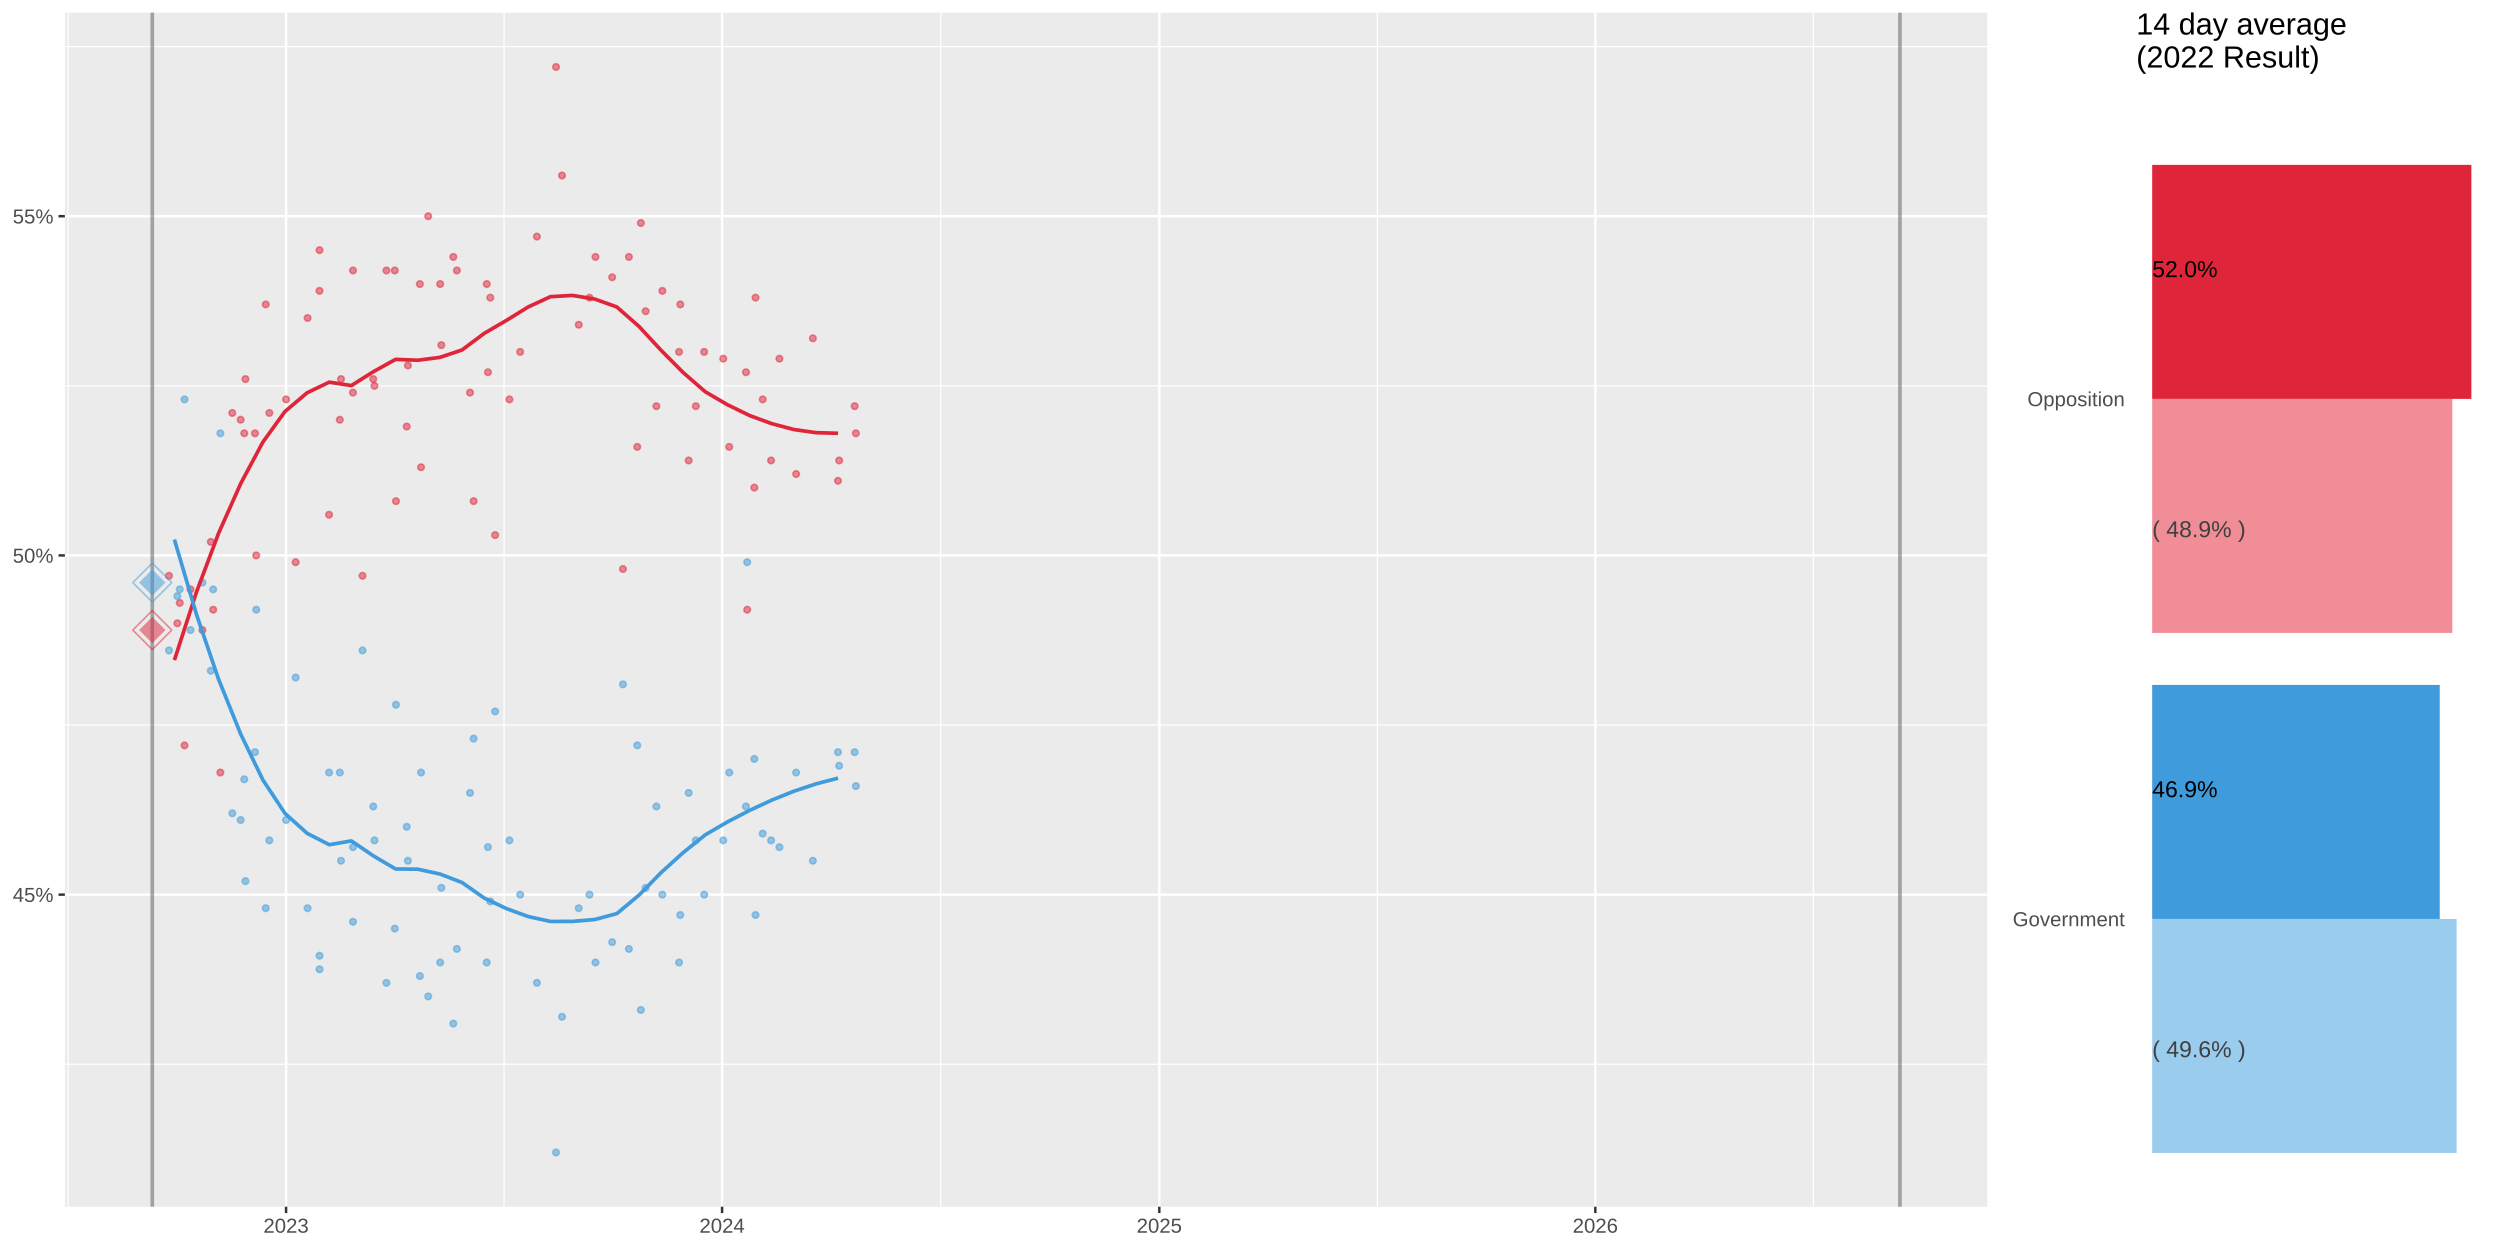
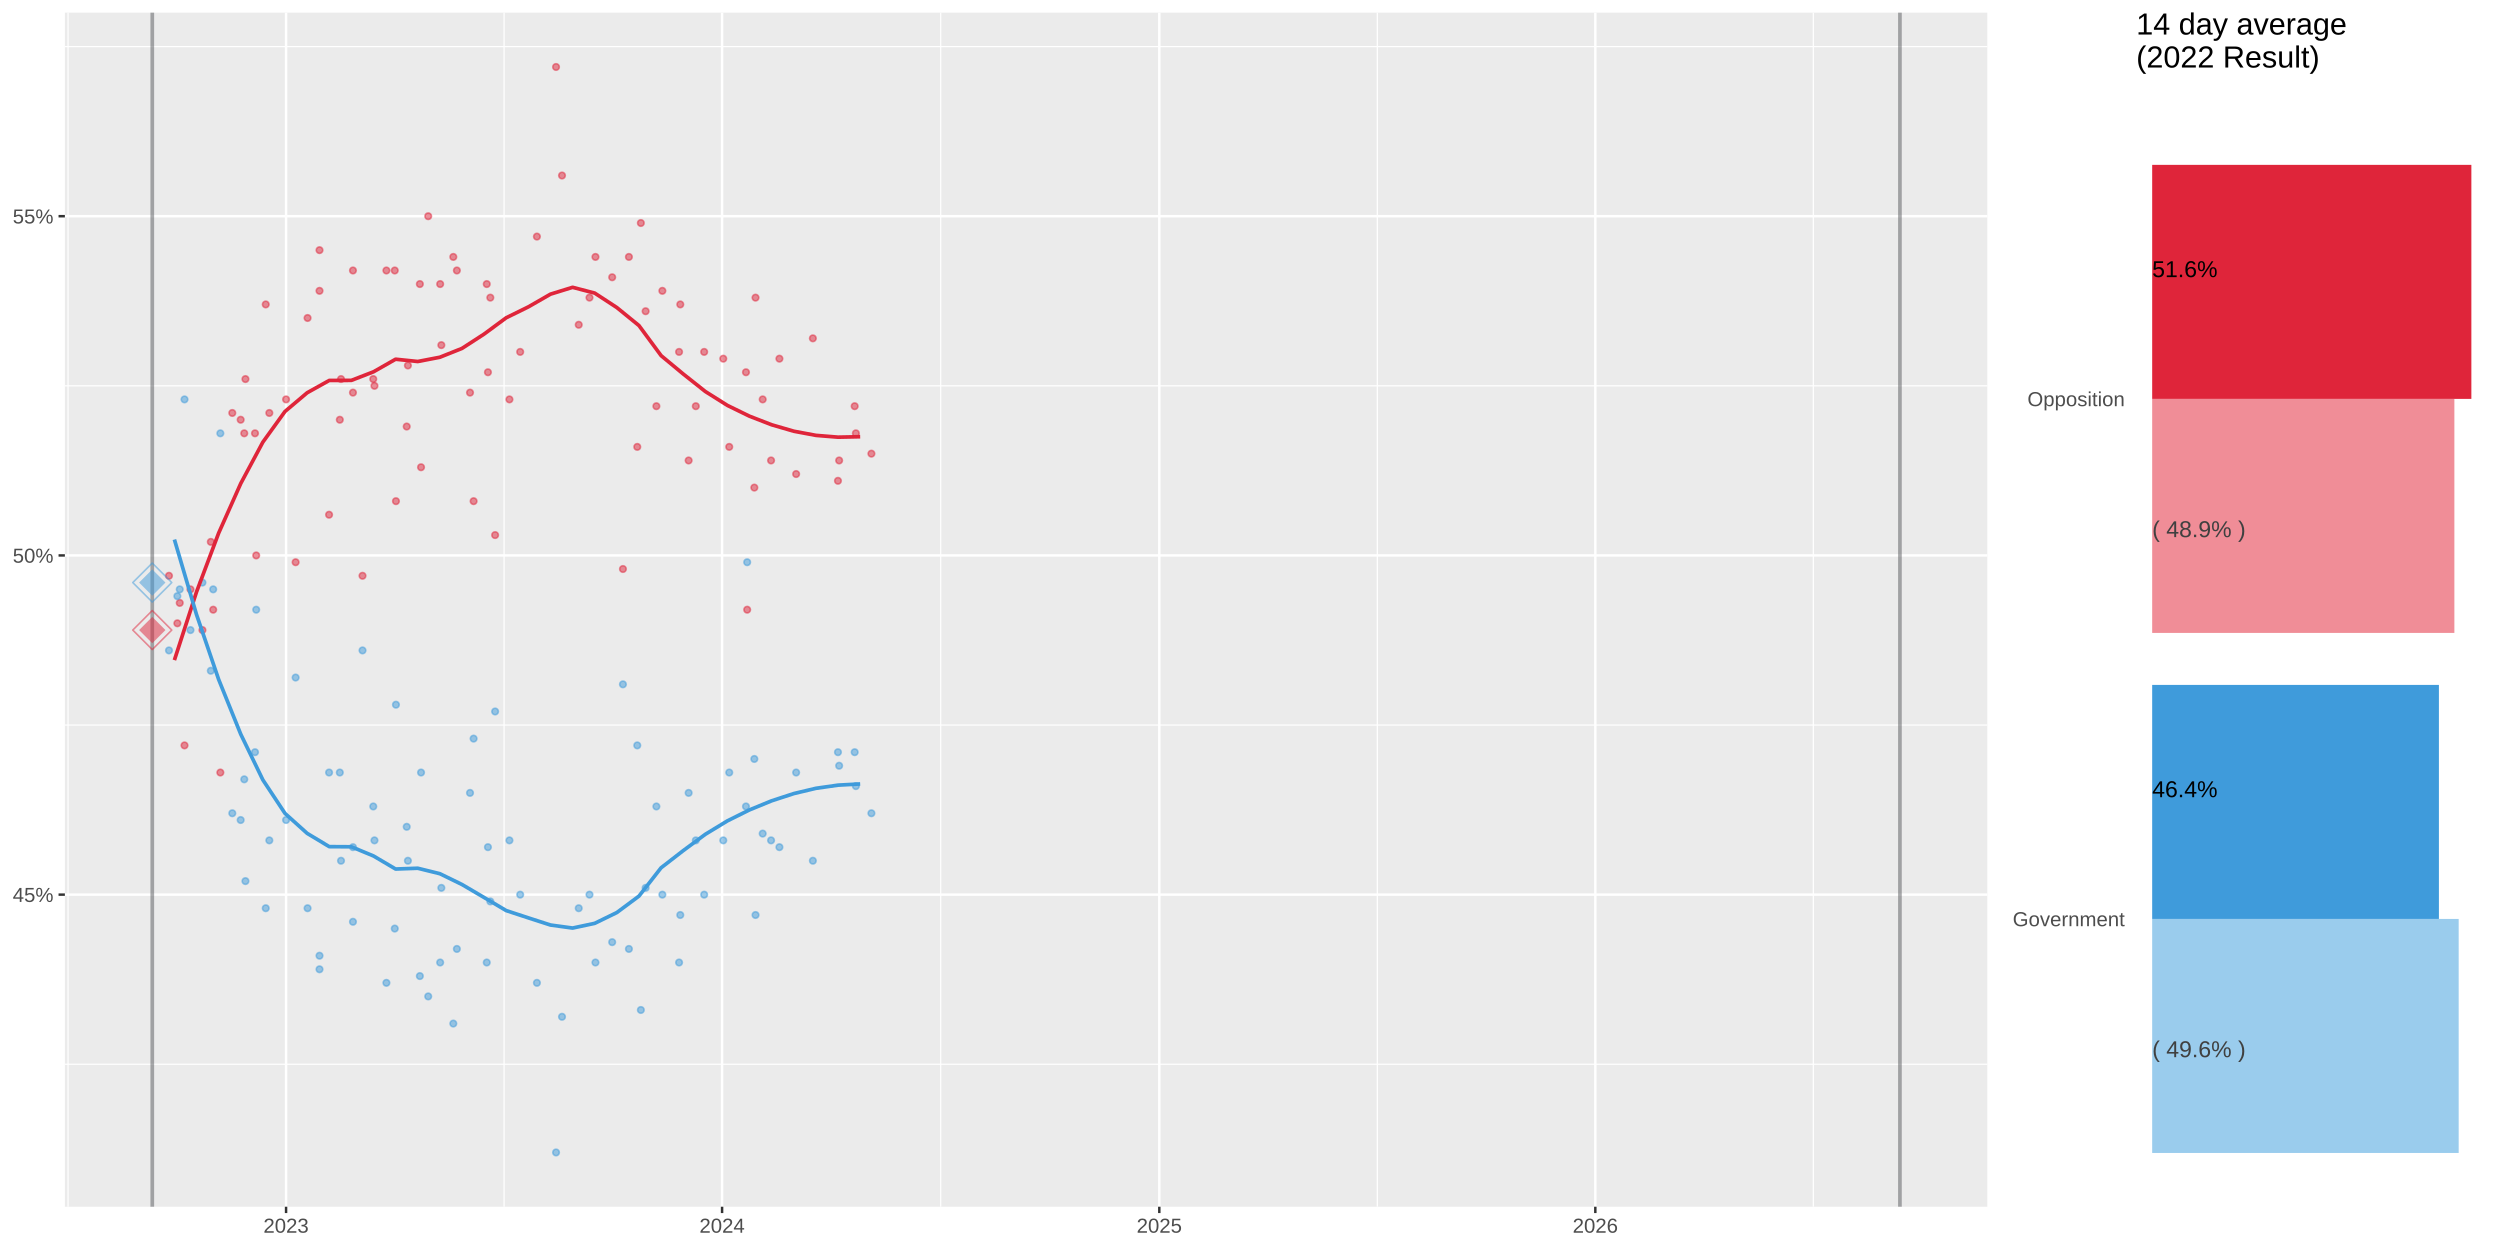
<svg xmlns="http://www.w3.org/2000/svg" class="svglite" width="1080.00pt" height="540.00pt" viewBox="0 0 1080.00 540.00">
  <defs>
    <style type="text/css">
    line, polyline, polygon, path, rect, circle {
      fill: none;
      stroke: #000000;
      stroke-linecap: round;
      stroke-linejoin: round;
      stroke-miterlimit: 10.00;
    }
    text {
      white-space: pre;
    }
  </style>
  </defs>
  <rect width="100%" height="100%" style="stroke: none; fill: none;" />
  <defs>
    <clipPath id="cpMC4wMHwxMDgwLjAwfDAuMDB8NTQwLjAw">
      <rect x="0.00" y="0.00" width="1080.00" height="540.00" />
    </clipPath>
  </defs>
  <g clip-path="url(#cpMC4wMHwxMDgwLjAwfDAuMDB8NTQwLjAw)">
</g>
  <defs>
    <clipPath id="cpMC4wMHw4NjQuMDB8MC4wMHw1NDAuMDA=">
      <rect x="0.00" y="0.00" width="864.00" height="540.00" />
    </clipPath>
  </defs>
  <g clip-path="url(#cpMC4wMHw4NjQuMDB8MC4wMHw1NDAuMDA=)">
    <rect x="0.00" y="0.00" width="864.00" height="540.00" style="stroke-width: 1.07; stroke: #FFFFFF; fill: #FFFFFF;" />
  </g>
  <g clip-path="url(#cpMC4wMHwxMDgwLjAwfDAuMDB8NTQwLjAw)">
</g>
  <defs>
    <clipPath id="cpMjguMDN8ODU4LjUyfDUuNDh8NTIxLjMx">
      <rect x="28.03" y="5.48" width="830.49" height="515.83" />
    </clipPath>
  </defs>
  <g clip-path="url(#cpMjguMDN8ODU4LjUyfDUuNDh8NTIxLjMx)">
    <rect x="28.03" y="5.48" width="830.49" height="515.83" style="stroke-width: 1.07; stroke: none; fill: #EBEBEB;" />
    <polyline points="28.03,459.76 858.52,459.76 " style="stroke-width: 0.53; stroke: #FFFFFF; stroke-linecap: butt;" />
    <polyline points="28.03,313.22 858.52,313.22 " style="stroke-width: 0.53; stroke: #FFFFFF; stroke-linecap: butt;" />
    <polyline points="28.03,166.68 858.52,166.68 " style="stroke-width: 0.53; stroke: #FFFFFF; stroke-linecap: butt;" />
    <polyline points="28.03,20.13 858.52,20.13 " style="stroke-width: 0.53; stroke: #FFFFFF; stroke-linecap: butt;" />
    <polyline points="29.40,521.31 29.40,5.48 " style="stroke-width: 0.53; stroke: #FFFFFF; stroke-linecap: butt;" />
    <polyline points="217.76,521.31 217.76,5.48 " style="stroke-width: 0.53; stroke: #FFFFFF; stroke-linecap: butt;" />
    <polyline points="406.38,521.31 406.38,5.48 " style="stroke-width: 0.53; stroke: #FFFFFF; stroke-linecap: butt;" />
    <polyline points="595.00,521.31 595.00,5.48 " style="stroke-width: 0.53; stroke: #FFFFFF; stroke-linecap: butt;" />
    <polyline points="783.36,521.31 783.36,5.48 " style="stroke-width: 0.53; stroke: #FFFFFF; stroke-linecap: butt;" />
    <polyline points="28.03,386.49 858.52,386.49 " style="stroke-width: 1.07; stroke: #FFFFFF; stroke-linecap: butt;" />
    <polyline points="28.03,239.95 858.52,239.95 " style="stroke-width: 1.07; stroke: #FFFFFF; stroke-linecap: butt;" />
    <polyline points="28.03,93.40 858.52,93.40 " style="stroke-width: 1.07; stroke: #FFFFFF; stroke-linecap: butt;" />
    <polyline points="123.58,521.31 123.58,5.48 " style="stroke-width: 1.07; stroke: #FFFFFF; stroke-linecap: butt;" />
    <polyline points="311.94,521.31 311.94,5.48 " style="stroke-width: 1.07; stroke: #FFFFFF; stroke-linecap: butt;" />
    <polyline points="500.82,521.31 500.82,5.48 " style="stroke-width: 1.07; stroke: #FFFFFF; stroke-linecap: butt;" />
    <polyline points="689.18,521.31 689.18,5.48 " style="stroke-width: 1.07; stroke: #FFFFFF; stroke-linecap: butt;" />
+     <circle cx="376.45" cy="195.98" r="1.42" style="stroke-width: 0.71; stroke: #DF253A; stroke-opacity: 0.50; fill: #DF253A; fill-opacity: 0.50;" />
    <circle cx="369.74" cy="187.19" r="1.42" style="stroke-width: 0.71; stroke: #DF253A; stroke-opacity: 0.50; fill: #DF253A; fill-opacity: 0.50;" />
    <circle cx="369.22" cy="175.47" r="1.42" style="stroke-width: 0.71; stroke: #DF253A; stroke-opacity: 0.50; fill: #DF253A; fill-opacity: 0.50;" />
    <circle cx="362.51" cy="198.92" r="1.42" style="stroke-width: 0.71; stroke: #DF253A; stroke-opacity: 0.50; fill: #DF253A; fill-opacity: 0.50;" />
    <circle cx="362.00" cy="207.71" r="1.42" style="stroke-width: 0.71; stroke: #DF253A; stroke-opacity: 0.50; fill: #DF253A; fill-opacity: 0.50;" />
    <circle cx="351.16" cy="146.16" r="1.42" style="stroke-width: 0.71; stroke: #DF253A; stroke-opacity: 0.50; fill: #DF253A; fill-opacity: 0.50;" />
    <circle cx="343.93" cy="204.78" r="1.42" style="stroke-width: 0.71; stroke: #DF253A; stroke-opacity: 0.50; fill: #DF253A; fill-opacity: 0.50;" />
    <circle cx="336.71" cy="154.95" r="1.42" style="stroke-width: 0.71; stroke: #DF253A; stroke-opacity: 0.50; fill: #DF253A; fill-opacity: 0.50;" />
    <circle cx="333.10" cy="198.92" r="1.42" style="stroke-width: 0.71; stroke: #DF253A; stroke-opacity: 0.50; fill: #DF253A; fill-opacity: 0.50;" />
    <circle cx="329.48" cy="172.54" r="1.42" style="stroke-width: 0.71; stroke: #DF253A; stroke-opacity: 0.50; fill: #DF253A; fill-opacity: 0.50;" />
    <circle cx="326.39" cy="128.58" r="1.42" style="stroke-width: 0.71; stroke: #DF253A; stroke-opacity: 0.50; fill: #DF253A; fill-opacity: 0.50;" />
    <circle cx="325.87" cy="210.64" r="1.42" style="stroke-width: 0.71; stroke: #DF253A; stroke-opacity: 0.50; fill: #DF253A; fill-opacity: 0.50;" />
    <circle cx="322.78" cy="263.39" r="1.42" style="stroke-width: 0.71; stroke: #DF253A; stroke-opacity: 0.50; fill: #DF253A; fill-opacity: 0.50;" />
    <circle cx="322.26" cy="160.81" r="1.42" style="stroke-width: 0.71; stroke: #DF253A; stroke-opacity: 0.50; fill: #DF253A; fill-opacity: 0.50;" />
    <circle cx="315.03" cy="193.05" r="1.42" style="stroke-width: 0.71; stroke: #DF253A; stroke-opacity: 0.50; fill: #DF253A; fill-opacity: 0.50;" />
    <circle cx="312.45" cy="154.95" r="1.42" style="stroke-width: 0.71; stroke: #DF253A; stroke-opacity: 0.50; fill: #DF253A; fill-opacity: 0.50;" />
    <circle cx="304.20" cy="152.02" r="1.42" style="stroke-width: 0.71; stroke: #DF253A; stroke-opacity: 0.50; fill: #DF253A; fill-opacity: 0.50;" />
    <circle cx="300.59" cy="175.47" r="1.42" style="stroke-width: 0.71; stroke: #DF253A; stroke-opacity: 0.50; fill: #DF253A; fill-opacity: 0.50;" />
    <circle cx="297.49" cy="198.92" r="1.42" style="stroke-width: 0.71; stroke: #DF253A; stroke-opacity: 0.50; fill: #DF253A; fill-opacity: 0.50;" />
    <circle cx="293.88" cy="131.51" r="1.42" style="stroke-width: 0.71; stroke: #DF253A; stroke-opacity: 0.50; fill: #DF253A; fill-opacity: 0.50;" />
    <circle cx="293.36" cy="152.02" r="1.42" style="stroke-width: 0.71; stroke: #DF253A; stroke-opacity: 0.50; fill: #DF253A; fill-opacity: 0.50;" />
    <circle cx="286.14" cy="125.64" r="1.42" style="stroke-width: 0.71; stroke: #DF253A; stroke-opacity: 0.50; fill: #DF253A; fill-opacity: 0.50;" />
    <circle cx="283.56" cy="175.47" r="1.42" style="stroke-width: 0.71; stroke: #DF253A; stroke-opacity: 0.50; fill: #DF253A; fill-opacity: 0.50;" />
    <circle cx="278.91" cy="134.44" r="1.42" style="stroke-width: 0.71; stroke: #DF253A; stroke-opacity: 0.50; fill: #DF253A; fill-opacity: 0.50;" />
    <circle cx="276.85" cy="96.34" r="1.42" style="stroke-width: 0.71; stroke: #DF253A; stroke-opacity: 0.50; fill: #DF253A; fill-opacity: 0.50;" />
    <circle cx="275.30" cy="193.05" r="1.42" style="stroke-width: 0.71; stroke: #DF253A; stroke-opacity: 0.50; fill: #DF253A; fill-opacity: 0.50;" />
    <circle cx="271.69" cy="110.99" r="1.42" style="stroke-width: 0.71; stroke: #DF253A; stroke-opacity: 0.50; fill: #DF253A; fill-opacity: 0.50;" />
    <circle cx="269.11" cy="245.81" r="1.42" style="stroke-width: 0.71; stroke: #DF253A; stroke-opacity: 0.50; fill: #DF253A; fill-opacity: 0.50;" />
    <circle cx="264.46" cy="119.78" r="1.42" style="stroke-width: 0.71; stroke: #DF253A; stroke-opacity: 0.50; fill: #DF253A; fill-opacity: 0.50;" />
    <circle cx="257.24" cy="110.99" r="1.42" style="stroke-width: 0.71; stroke: #DF253A; stroke-opacity: 0.50; fill: #DF253A; fill-opacity: 0.50;" />
    <circle cx="254.66" cy="128.58" r="1.42" style="stroke-width: 0.71; stroke: #DF253A; stroke-opacity: 0.50; fill: #DF253A; fill-opacity: 0.50;" />
    <circle cx="250.01" cy="140.30" r="1.42" style="stroke-width: 0.71; stroke: #DF253A; stroke-opacity: 0.50; fill: #DF253A; fill-opacity: 0.50;" />
    <circle cx="242.79" cy="75.82" r="1.42" style="stroke-width: 0.71; stroke: #DF253A; stroke-opacity: 0.50; fill: #DF253A; fill-opacity: 0.50;" />
    <circle cx="240.21" cy="28.93" r="1.42" style="stroke-width: 0.71; stroke: #DF253A; stroke-opacity: 0.50; fill: #DF253A; fill-opacity: 0.50;" />
    <circle cx="231.95" cy="102.20" r="1.42" style="stroke-width: 0.71; stroke: #DF253A; stroke-opacity: 0.50; fill: #DF253A; fill-opacity: 0.50;" />
    <circle cx="224.72" cy="152.02" r="1.42" style="stroke-width: 0.71; stroke: #DF253A; stroke-opacity: 0.50; fill: #DF253A; fill-opacity: 0.50;" />
    <circle cx="220.08" cy="172.54" r="1.42" style="stroke-width: 0.71; stroke: #DF253A; stroke-opacity: 0.50; fill: #DF253A; fill-opacity: 0.50;" />
    <circle cx="213.89" cy="231.15" r="1.42" style="stroke-width: 0.71; stroke: #DF253A; stroke-opacity: 0.50; fill: #DF253A; fill-opacity: 0.50;" />
    <circle cx="211.82" cy="128.58" r="1.42" style="stroke-width: 0.71; stroke: #DF253A; stroke-opacity: 0.50; fill: #DF253A; fill-opacity: 0.50;" />
    <circle cx="210.79" cy="160.81" r="1.42" style="stroke-width: 0.71; stroke: #DF253A; stroke-opacity: 0.50; fill: #DF253A; fill-opacity: 0.50;" />
    <circle cx="210.28" cy="122.71" r="1.42" style="stroke-width: 0.71; stroke: #DF253A; stroke-opacity: 0.50; fill: #DF253A; fill-opacity: 0.50;" />
    <circle cx="204.60" cy="216.50" r="1.42" style="stroke-width: 0.71; stroke: #DF253A; stroke-opacity: 0.50; fill: #DF253A; fill-opacity: 0.50;" />
    <circle cx="203.05" cy="169.61" r="1.42" style="stroke-width: 0.71; stroke: #DF253A; stroke-opacity: 0.50; fill: #DF253A; fill-opacity: 0.50;" />
    <circle cx="197.37" cy="116.85" r="1.42" style="stroke-width: 0.71; stroke: #DF253A; stroke-opacity: 0.50; fill: #DF253A; fill-opacity: 0.50;" />
    <circle cx="195.83" cy="110.99" r="1.42" style="stroke-width: 0.71; stroke: #DF253A; stroke-opacity: 0.50; fill: #DF253A; fill-opacity: 0.50;" />
    <circle cx="190.66" cy="149.09" r="1.42" style="stroke-width: 0.71; stroke: #DF253A; stroke-opacity: 0.50; fill: #DF253A; fill-opacity: 0.50;" />
    <circle cx="190.15" cy="122.71" r="1.42" style="stroke-width: 0.71; stroke: #DF253A; stroke-opacity: 0.50; fill: #DF253A; fill-opacity: 0.50;" />
    <circle cx="184.99" cy="93.40" r="1.42" style="stroke-width: 0.71; stroke: #DF253A; stroke-opacity: 0.50; fill: #DF253A; fill-opacity: 0.50;" />
    <circle cx="181.89" cy="201.85" r="1.42" style="stroke-width: 0.71; stroke: #DF253A; stroke-opacity: 0.50; fill: #DF253A; fill-opacity: 0.50;" />
    <circle cx="181.38" cy="122.71" r="1.42" style="stroke-width: 0.71; stroke: #DF253A; stroke-opacity: 0.50; fill: #DF253A; fill-opacity: 0.50;" />
    <circle cx="176.22" cy="157.88" r="1.42" style="stroke-width: 0.71; stroke: #DF253A; stroke-opacity: 0.50; fill: #DF253A; fill-opacity: 0.50;" />
    <circle cx="175.70" cy="184.26" r="1.42" style="stroke-width: 0.71; stroke: #DF253A; stroke-opacity: 0.50; fill: #DF253A; fill-opacity: 0.50;" />
    <circle cx="171.05" cy="216.50" r="1.42" style="stroke-width: 0.71; stroke: #DF253A; stroke-opacity: 0.50; fill: #DF253A; fill-opacity: 0.50;" />
    <circle cx="170.54" cy="116.85" r="1.42" style="stroke-width: 0.71; stroke: #DF253A; stroke-opacity: 0.50; fill: #DF253A; fill-opacity: 0.50;" />
    <circle cx="166.93" cy="116.85" r="1.42" style="stroke-width: 0.71; stroke: #DF253A; stroke-opacity: 0.50; fill: #DF253A; fill-opacity: 0.50;" />
    <circle cx="161.77" cy="166.68" r="1.42" style="stroke-width: 0.71; stroke: #DF253A; stroke-opacity: 0.50; fill: #DF253A; fill-opacity: 0.50;" />
    <circle cx="161.25" cy="163.75" r="1.42" style="stroke-width: 0.71; stroke: #DF253A; stroke-opacity: 0.50; fill: #DF253A; fill-opacity: 0.50;" />
    <circle cx="156.61" cy="248.74" r="1.42" style="stroke-width: 0.71; stroke: #DF253A; stroke-opacity: 0.50; fill: #DF253A; fill-opacity: 0.50;" />
    <circle cx="152.48" cy="169.61" r="1.42" style="stroke-width: 0.71; stroke: #DF253A; stroke-opacity: 0.50; fill: #DF253A; fill-opacity: 0.50;" />
    <circle cx="152.48" cy="116.85" r="1.42" style="stroke-width: 0.71; stroke: #DF253A; stroke-opacity: 0.50; fill: #DF253A; fill-opacity: 0.50;" />
    <circle cx="147.32" cy="163.75" r="1.42" style="stroke-width: 0.71; stroke: #DF253A; stroke-opacity: 0.50; fill: #DF253A; fill-opacity: 0.50;" />
    <circle cx="146.80" cy="181.33" r="1.42" style="stroke-width: 0.71; stroke: #DF253A; stroke-opacity: 0.50; fill: #DF253A; fill-opacity: 0.50;" />
    <circle cx="142.16" cy="222.36" r="1.42" style="stroke-width: 0.71; stroke: #DF253A; stroke-opacity: 0.50; fill: #DF253A; fill-opacity: 0.50;" />
    <circle cx="138.03" cy="108.06" r="1.42" style="stroke-width: 0.71; stroke: #DF253A; stroke-opacity: 0.50; fill: #DF253A; fill-opacity: 0.50;" />
    <circle cx="138.03" cy="125.64" r="1.42" style="stroke-width: 0.71; stroke: #DF253A; stroke-opacity: 0.50; fill: #DF253A; fill-opacity: 0.50;" />
    <circle cx="132.87" cy="137.37" r="1.42" style="stroke-width: 0.71; stroke: #DF253A; stroke-opacity: 0.50; fill: #DF253A; fill-opacity: 0.50;" />
    <circle cx="127.71" cy="242.88" r="1.42" style="stroke-width: 0.71; stroke: #DF253A; stroke-opacity: 0.50; fill: #DF253A; fill-opacity: 0.50;" />
    <circle cx="123.58" cy="172.54" r="1.42" style="stroke-width: 0.71; stroke: #DF253A; stroke-opacity: 0.50; fill: #DF253A; fill-opacity: 0.50;" />
    <circle cx="116.35" cy="178.40" r="1.42" style="stroke-width: 0.71; stroke: #DF253A; stroke-opacity: 0.50; fill: #DF253A; fill-opacity: 0.50;" />
    <circle cx="114.80" cy="131.51" r="1.42" style="stroke-width: 0.71; stroke: #DF253A; stroke-opacity: 0.50; fill: #DF253A; fill-opacity: 0.50;" />
    <circle cx="110.68" cy="239.95" r="1.42" style="stroke-width: 0.71; stroke: #DF253A; stroke-opacity: 0.50; fill: #DF253A; fill-opacity: 0.50;" />
    <circle cx="110.16" cy="187.19" r="1.42" style="stroke-width: 0.71; stroke: #DF253A; stroke-opacity: 0.50; fill: #DF253A; fill-opacity: 0.50;" />
    <circle cx="106.03" cy="163.75" r="1.42" style="stroke-width: 0.71; stroke: #DF253A; stroke-opacity: 0.50; fill: #DF253A; fill-opacity: 0.50;" />
    <circle cx="105.52" cy="187.19" r="1.42" style="stroke-width: 0.71; stroke: #DF253A; stroke-opacity: 0.50; fill: #DF253A; fill-opacity: 0.50;" />
    <circle cx="103.97" cy="181.33" r="1.42" style="stroke-width: 0.71; stroke: #DF253A; stroke-opacity: 0.50; fill: #DF253A; fill-opacity: 0.50;" />
    <circle cx="100.35" cy="178.40" r="1.42" style="stroke-width: 0.71; stroke: #DF253A; stroke-opacity: 0.50; fill: #DF253A; fill-opacity: 0.50;" />
    <circle cx="95.19" cy="333.73" r="1.42" style="stroke-width: 0.71; stroke: #DF253A; stroke-opacity: 0.50; fill: #DF253A; fill-opacity: 0.50;" />
    <circle cx="92.10" cy="263.39" r="1.42" style="stroke-width: 0.71; stroke: #DF253A; stroke-opacity: 0.50; fill: #DF253A; fill-opacity: 0.50;" />
    <circle cx="91.07" cy="234.09" r="1.42" style="stroke-width: 0.71; stroke: #DF253A; stroke-opacity: 0.50; fill: #DF253A; fill-opacity: 0.50;" />
    <circle cx="87.45" cy="272.19" r="1.42" style="stroke-width: 0.71; stroke: #DF253A; stroke-opacity: 0.50; fill: #DF253A; fill-opacity: 0.50;" />
    <circle cx="82.29" cy="254.60" r="1.42" style="stroke-width: 0.71; stroke: #DF253A; stroke-opacity: 0.50; fill: #DF253A; fill-opacity: 0.50;" />
    <circle cx="79.71" cy="322.01" r="1.42" style="stroke-width: 0.71; stroke: #DF253A; stroke-opacity: 0.50; fill: #DF253A; fill-opacity: 0.50;" />
    <circle cx="77.65" cy="260.46" r="1.42" style="stroke-width: 0.71; stroke: #DF253A; stroke-opacity: 0.50; fill: #DF253A; fill-opacity: 0.50;" />
    <circle cx="76.62" cy="269.26" r="1.42" style="stroke-width: 0.71; stroke: #DF253A; stroke-opacity: 0.50; fill: #DF253A; fill-opacity: 0.50;" />
    <circle cx="73.00" cy="248.74" r="1.42" style="stroke-width: 0.71; stroke: #DF253A; stroke-opacity: 0.50; fill: #DF253A; fill-opacity: 0.50;" />
+     <circle cx="376.45" cy="351.32" r="1.42" style="stroke-width: 0.71; stroke: #3F9BDB; stroke-opacity: 0.50; fill: #3F9BDB; fill-opacity: 0.50;" />
    <circle cx="369.74" cy="339.60" r="1.42" style="stroke-width: 0.71; stroke: #3F9BDB; stroke-opacity: 0.50; fill: #3F9BDB; fill-opacity: 0.50;" />
    <circle cx="369.22" cy="324.94" r="1.42" style="stroke-width: 0.71; stroke: #3F9BDB; stroke-opacity: 0.50; fill: #3F9BDB; fill-opacity: 0.50;" />
    <circle cx="362.51" cy="330.80" r="1.42" style="stroke-width: 0.71; stroke: #3F9BDB; stroke-opacity: 0.50; fill: #3F9BDB; fill-opacity: 0.50;" />
    <circle cx="362.00" cy="324.94" r="1.42" style="stroke-width: 0.71; stroke: #3F9BDB; stroke-opacity: 0.50; fill: #3F9BDB; fill-opacity: 0.50;" />
    <circle cx="351.16" cy="371.84" r="1.42" style="stroke-width: 0.71; stroke: #3F9BDB; stroke-opacity: 0.50; fill: #3F9BDB; fill-opacity: 0.50;" />
    <circle cx="343.93" cy="333.73" r="1.42" style="stroke-width: 0.71; stroke: #3F9BDB; stroke-opacity: 0.50; fill: #3F9BDB; fill-opacity: 0.50;" />
    <circle cx="336.71" cy="365.97" r="1.42" style="stroke-width: 0.71; stroke: #3F9BDB; stroke-opacity: 0.50; fill: #3F9BDB; fill-opacity: 0.50;" />
    <circle cx="333.10" cy="363.04" r="1.42" style="stroke-width: 0.71; stroke: #3F9BDB; stroke-opacity: 0.50; fill: #3F9BDB; fill-opacity: 0.50;" />
    <circle cx="329.48" cy="360.11" r="1.42" style="stroke-width: 0.71; stroke: #3F9BDB; stroke-opacity: 0.50; fill: #3F9BDB; fill-opacity: 0.50;" />
    <circle cx="326.39" cy="395.28" r="1.42" style="stroke-width: 0.71; stroke: #3F9BDB; stroke-opacity: 0.50; fill: #3F9BDB; fill-opacity: 0.50;" />
    <circle cx="325.87" cy="327.87" r="1.42" style="stroke-width: 0.71; stroke: #3F9BDB; stroke-opacity: 0.50; fill: #3F9BDB; fill-opacity: 0.50;" />
    <circle cx="322.78" cy="242.88" r="1.42" style="stroke-width: 0.71; stroke: #3F9BDB; stroke-opacity: 0.50; fill: #3F9BDB; fill-opacity: 0.50;" />
    <circle cx="322.26" cy="348.39" r="1.42" style="stroke-width: 0.71; stroke: #3F9BDB; stroke-opacity: 0.50; fill: #3F9BDB; fill-opacity: 0.50;" />
    <circle cx="315.03" cy="333.73" r="1.42" style="stroke-width: 0.71; stroke: #3F9BDB; stroke-opacity: 0.50; fill: #3F9BDB; fill-opacity: 0.50;" />
    <circle cx="312.45" cy="363.04" r="1.42" style="stroke-width: 0.71; stroke: #3F9BDB; stroke-opacity: 0.50; fill: #3F9BDB; fill-opacity: 0.50;" />
    <circle cx="304.20" cy="386.49" r="1.42" style="stroke-width: 0.71; stroke: #3F9BDB; stroke-opacity: 0.50; fill: #3F9BDB; fill-opacity: 0.50;" />
    <circle cx="300.59" cy="363.04" r="1.42" style="stroke-width: 0.71; stroke: #3F9BDB; stroke-opacity: 0.50; fill: #3F9BDB; fill-opacity: 0.50;" />
    <circle cx="297.49" cy="342.53" r="1.42" style="stroke-width: 0.71; stroke: #3F9BDB; stroke-opacity: 0.50; fill: #3F9BDB; fill-opacity: 0.50;" />
    <circle cx="293.88" cy="395.28" r="1.42" style="stroke-width: 0.71; stroke: #3F9BDB; stroke-opacity: 0.50; fill: #3F9BDB; fill-opacity: 0.50;" />
    <circle cx="293.36" cy="415.80" r="1.42" style="stroke-width: 0.71; stroke: #3F9BDB; stroke-opacity: 0.50; fill: #3F9BDB; fill-opacity: 0.50;" />
    <circle cx="286.14" cy="386.49" r="1.42" style="stroke-width: 0.71; stroke: #3F9BDB; stroke-opacity: 0.50; fill: #3F9BDB; fill-opacity: 0.50;" />
    <circle cx="283.56" cy="348.39" r="1.42" style="stroke-width: 0.71; stroke: #3F9BDB; stroke-opacity: 0.50; fill: #3F9BDB; fill-opacity: 0.50;" />
    <circle cx="278.91" cy="383.56" r="1.42" style="stroke-width: 0.71; stroke: #3F9BDB; stroke-opacity: 0.50; fill: #3F9BDB; fill-opacity: 0.50;" />
    <circle cx="276.85" cy="436.31" r="1.42" style="stroke-width: 0.71; stroke: #3F9BDB; stroke-opacity: 0.50; fill: #3F9BDB; fill-opacity: 0.50;" />
    <circle cx="275.30" cy="322.01" r="1.42" style="stroke-width: 0.71; stroke: #3F9BDB; stroke-opacity: 0.50; fill: #3F9BDB; fill-opacity: 0.50;" />
    <circle cx="271.69" cy="409.94" r="1.42" style="stroke-width: 0.71; stroke: #3F9BDB; stroke-opacity: 0.50; fill: #3F9BDB; fill-opacity: 0.50;" />
    <circle cx="269.11" cy="295.63" r="1.42" style="stroke-width: 0.71; stroke: #3F9BDB; stroke-opacity: 0.50; fill: #3F9BDB; fill-opacity: 0.50;" />
    <circle cx="264.46" cy="407.01" r="1.42" style="stroke-width: 0.71; stroke: #3F9BDB; stroke-opacity: 0.50; fill: #3F9BDB; fill-opacity: 0.50;" />
    <circle cx="257.24" cy="415.80" r="1.42" style="stroke-width: 0.71; stroke: #3F9BDB; stroke-opacity: 0.50; fill: #3F9BDB; fill-opacity: 0.50;" />
    <circle cx="254.66" cy="386.49" r="1.42" style="stroke-width: 0.71; stroke: #3F9BDB; stroke-opacity: 0.50; fill: #3F9BDB; fill-opacity: 0.50;" />
    <circle cx="250.01" cy="392.35" r="1.42" style="stroke-width: 0.71; stroke: #3F9BDB; stroke-opacity: 0.50; fill: #3F9BDB; fill-opacity: 0.50;" />
    <circle cx="242.79" cy="439.25" r="1.42" style="stroke-width: 0.71; stroke: #3F9BDB; stroke-opacity: 0.50; fill: #3F9BDB; fill-opacity: 0.50;" />
    <circle cx="240.21" cy="497.86" r="1.42" style="stroke-width: 0.71; stroke: #3F9BDB; stroke-opacity: 0.50; fill: #3F9BDB; fill-opacity: 0.50;" />
    <circle cx="231.95" cy="424.59" r="1.42" style="stroke-width: 0.71; stroke: #3F9BDB; stroke-opacity: 0.50; fill: #3F9BDB; fill-opacity: 0.50;" />
    <circle cx="224.72" cy="386.49" r="1.42" style="stroke-width: 0.71; stroke: #3F9BDB; stroke-opacity: 0.50; fill: #3F9BDB; fill-opacity: 0.50;" />
    <circle cx="220.08" cy="363.04" r="1.42" style="stroke-width: 0.71; stroke: #3F9BDB; stroke-opacity: 0.50; fill: #3F9BDB; fill-opacity: 0.50;" />
    <circle cx="213.89" cy="307.36" r="1.42" style="stroke-width: 0.71; stroke: #3F9BDB; stroke-opacity: 0.50; fill: #3F9BDB; fill-opacity: 0.50;" />
    <circle cx="211.82" cy="389.42" r="1.42" style="stroke-width: 0.71; stroke: #3F9BDB; stroke-opacity: 0.50; fill: #3F9BDB; fill-opacity: 0.50;" />
    <circle cx="210.79" cy="365.97" r="1.42" style="stroke-width: 0.71; stroke: #3F9BDB; stroke-opacity: 0.50; fill: #3F9BDB; fill-opacity: 0.50;" />
    <circle cx="210.28" cy="415.80" r="1.42" style="stroke-width: 0.71; stroke: #3F9BDB; stroke-opacity: 0.50; fill: #3F9BDB; fill-opacity: 0.50;" />
    <circle cx="204.60" cy="319.08" r="1.42" style="stroke-width: 0.71; stroke: #3F9BDB; stroke-opacity: 0.50; fill: #3F9BDB; fill-opacity: 0.50;" />
    <circle cx="203.05" cy="342.53" r="1.42" style="stroke-width: 0.71; stroke: #3F9BDB; stroke-opacity: 0.50; fill: #3F9BDB; fill-opacity: 0.50;" />
    <circle cx="197.37" cy="409.94" r="1.42" style="stroke-width: 0.71; stroke: #3F9BDB; stroke-opacity: 0.50; fill: #3F9BDB; fill-opacity: 0.50;" />
    <circle cx="195.83" cy="442.18" r="1.42" style="stroke-width: 0.71; stroke: #3F9BDB; stroke-opacity: 0.50; fill: #3F9BDB; fill-opacity: 0.50;" />
    <circle cx="190.66" cy="383.56" r="1.42" style="stroke-width: 0.71; stroke: #3F9BDB; stroke-opacity: 0.50; fill: #3F9BDB; fill-opacity: 0.50;" />
    <circle cx="190.15" cy="415.80" r="1.42" style="stroke-width: 0.71; stroke: #3F9BDB; stroke-opacity: 0.50; fill: #3F9BDB; fill-opacity: 0.50;" />
    <circle cx="184.99" cy="430.45" r="1.42" style="stroke-width: 0.71; stroke: #3F9BDB; stroke-opacity: 0.50; fill: #3F9BDB; fill-opacity: 0.50;" />
    <circle cx="181.89" cy="333.73" r="1.42" style="stroke-width: 0.71; stroke: #3F9BDB; stroke-opacity: 0.50; fill: #3F9BDB; fill-opacity: 0.50;" />
    <circle cx="181.38" cy="421.66" r="1.42" style="stroke-width: 0.71; stroke: #3F9BDB; stroke-opacity: 0.50; fill: #3F9BDB; fill-opacity: 0.50;" />
    <circle cx="176.22" cy="371.84" r="1.42" style="stroke-width: 0.71; stroke: #3F9BDB; stroke-opacity: 0.50; fill: #3F9BDB; fill-opacity: 0.50;" />
    <circle cx="175.70" cy="357.18" r="1.42" style="stroke-width: 0.71; stroke: #3F9BDB; stroke-opacity: 0.50; fill: #3F9BDB; fill-opacity: 0.50;" />
    <circle cx="171.05" cy="304.43" r="1.42" style="stroke-width: 0.71; stroke: #3F9BDB; stroke-opacity: 0.50; fill: #3F9BDB; fill-opacity: 0.50;" />
    <circle cx="170.54" cy="401.14" r="1.42" style="stroke-width: 0.71; stroke: #3F9BDB; stroke-opacity: 0.50; fill: #3F9BDB; fill-opacity: 0.50;" />
    <circle cx="166.93" cy="424.59" r="1.42" style="stroke-width: 0.71; stroke: #3F9BDB; stroke-opacity: 0.50; fill: #3F9BDB; fill-opacity: 0.50;" />
    <circle cx="161.77" cy="363.04" r="1.42" style="stroke-width: 0.71; stroke: #3F9BDB; stroke-opacity: 0.50; fill: #3F9BDB; fill-opacity: 0.50;" />
    <circle cx="161.25" cy="348.39" r="1.42" style="stroke-width: 0.71; stroke: #3F9BDB; stroke-opacity: 0.50; fill: #3F9BDB; fill-opacity: 0.50;" />
    <circle cx="156.61" cy="280.98" r="1.42" style="stroke-width: 0.71; stroke: #3F9BDB; stroke-opacity: 0.50; fill: #3F9BDB; fill-opacity: 0.50;" />
    <circle cx="152.48" cy="365.97" r="1.42" style="stroke-width: 0.71; stroke: #3F9BDB; stroke-opacity: 0.50; fill: #3F9BDB; fill-opacity: 0.50;" />
    <circle cx="152.48" cy="398.21" r="1.42" style="stroke-width: 0.71; stroke: #3F9BDB; stroke-opacity: 0.50; fill: #3F9BDB; fill-opacity: 0.50;" />
    <circle cx="147.32" cy="371.84" r="1.42" style="stroke-width: 0.71; stroke: #3F9BDB; stroke-opacity: 0.50; fill: #3F9BDB; fill-opacity: 0.50;" />
    <circle cx="146.80" cy="333.73" r="1.42" style="stroke-width: 0.71; stroke: #3F9BDB; stroke-opacity: 0.50; fill: #3F9BDB; fill-opacity: 0.50;" />
    <circle cx="142.16" cy="333.73" r="1.42" style="stroke-width: 0.71; stroke: #3F9BDB; stroke-opacity: 0.50; fill: #3F9BDB; fill-opacity: 0.50;" />
    <circle cx="138.03" cy="418.73" r="1.42" style="stroke-width: 0.71; stroke: #3F9BDB; stroke-opacity: 0.50; fill: #3F9BDB; fill-opacity: 0.50;" />
    <circle cx="138.03" cy="412.87" r="1.42" style="stroke-width: 0.71; stroke: #3F9BDB; stroke-opacity: 0.50; fill: #3F9BDB; fill-opacity: 0.50;" />
    <circle cx="132.87" cy="392.35" r="1.42" style="stroke-width: 0.71; stroke: #3F9BDB; stroke-opacity: 0.50; fill: #3F9BDB; fill-opacity: 0.50;" />
    <circle cx="127.71" cy="292.70" r="1.42" style="stroke-width: 0.71; stroke: #3F9BDB; stroke-opacity: 0.50; fill: #3F9BDB; fill-opacity: 0.50;" />
    <circle cx="123.58" cy="354.25" r="1.42" style="stroke-width: 0.71; stroke: #3F9BDB; stroke-opacity: 0.50; fill: #3F9BDB; fill-opacity: 0.50;" />
    <circle cx="116.35" cy="363.04" r="1.42" style="stroke-width: 0.71; stroke: #3F9BDB; stroke-opacity: 0.50; fill: #3F9BDB; fill-opacity: 0.50;" />
    <circle cx="114.80" cy="392.35" r="1.42" style="stroke-width: 0.71; stroke: #3F9BDB; stroke-opacity: 0.50; fill: #3F9BDB; fill-opacity: 0.50;" />
    <circle cx="110.68" cy="263.39" r="1.42" style="stroke-width: 0.71; stroke: #3F9BDB; stroke-opacity: 0.50; fill: #3F9BDB; fill-opacity: 0.50;" />
    <circle cx="110.16" cy="324.94" r="1.42" style="stroke-width: 0.71; stroke: #3F9BDB; stroke-opacity: 0.50; fill: #3F9BDB; fill-opacity: 0.50;" />
    <circle cx="106.03" cy="380.63" r="1.42" style="stroke-width: 0.71; stroke: #3F9BDB; stroke-opacity: 0.50; fill: #3F9BDB; fill-opacity: 0.50;" />
    <circle cx="105.52" cy="336.67" r="1.42" style="stroke-width: 0.71; stroke: #3F9BDB; stroke-opacity: 0.50; fill: #3F9BDB; fill-opacity: 0.50;" />
    <circle cx="103.97" cy="354.25" r="1.42" style="stroke-width: 0.71; stroke: #3F9BDB; stroke-opacity: 0.50; fill: #3F9BDB; fill-opacity: 0.50;" />
    <circle cx="100.35" cy="351.32" r="1.42" style="stroke-width: 0.71; stroke: #3F9BDB; stroke-opacity: 0.50; fill: #3F9BDB; fill-opacity: 0.50;" />
    <circle cx="95.19" cy="187.19" r="1.42" style="stroke-width: 0.71; stroke: #3F9BDB; stroke-opacity: 0.50; fill: #3F9BDB; fill-opacity: 0.50;" />
    <circle cx="92.10" cy="254.60" r="1.42" style="stroke-width: 0.71; stroke: #3F9BDB; stroke-opacity: 0.50; fill: #3F9BDB; fill-opacity: 0.50;" />
    <circle cx="91.07" cy="289.77" r="1.42" style="stroke-width: 0.71; stroke: #3F9BDB; stroke-opacity: 0.50; fill: #3F9BDB; fill-opacity: 0.50;" />
    <circle cx="87.45" cy="251.67" r="1.42" style="stroke-width: 0.71; stroke: #3F9BDB; stroke-opacity: 0.50; fill: #3F9BDB; fill-opacity: 0.50;" />
    <circle cx="82.29" cy="272.19" r="1.42" style="stroke-width: 0.71; stroke: #3F9BDB; stroke-opacity: 0.50; fill: #3F9BDB; fill-opacity: 0.50;" />
    <circle cx="79.71" cy="172.54" r="1.42" style="stroke-width: 0.71; stroke: #3F9BDB; stroke-opacity: 0.50; fill: #3F9BDB; fill-opacity: 0.50;" />
    <circle cx="77.65" cy="254.60" r="1.42" style="stroke-width: 0.71; stroke: #3F9BDB; stroke-opacity: 0.50; fill: #3F9BDB; fill-opacity: 0.50;" />
    <circle cx="76.62" cy="257.53" r="1.42" style="stroke-width: 0.71; stroke: #3F9BDB; stroke-opacity: 0.50; fill: #3F9BDB; fill-opacity: 0.50;" />
    <circle cx="73.00" cy="280.98" r="1.42" style="stroke-width: 0.71; stroke: #3F9BDB; stroke-opacity: 0.50; fill: #3F9BDB; fill-opacity: 0.50;" />
-     <polyline points="75.34,285.17 84.89,255.73 94.45,230.32 104.01,208.85 113.56,190.99 123.12,177.75 132.68,169.68 142.23,165.09 151.79,166.57 161.35,160.53 170.90,155.25 180.46,155.62 190.02,154.39 199.58,151.19 209.13,144.04 218.69,138.46 228.25,132.56 237.80,128.16 247.36,127.62 256.92,129.20 266.47,132.61 276.03,141.01 285.59,151.33 295.14,160.95 304.70,169.26 314.26,174.85 323.81,179.50 333.37,183.02 342.93,185.55 352.48,186.91 362.04,187.18 " style="stroke-width: 1.60; stroke: #DF253A; stroke-linecap: butt;" />
-     <polyline points="75.34,233.07 84.89,265.48 94.45,293.50 104.01,317.20 113.56,336.92 123.12,351.39 132.68,360.00 142.23,364.91 151.79,363.27 161.35,369.77 170.90,375.40 180.46,375.49 190.02,377.57 199.58,381.24 209.13,387.94 218.69,392.48 228.25,395.97 237.80,398.06 247.36,398.04 256.92,397.23 266.47,394.68 276.03,386.72 285.59,376.96 295.14,368.32 304.70,360.63 314.26,355.06 323.81,350.10 333.37,345.66 342.93,341.81 352.48,338.65 362.04,336.15 " style="stroke-width: 1.60; stroke: #3F9BDB; stroke-linecap: butt;" />
+     <polyline points="75.34,285.17 84.89,255.73 94.45,230.32 104.01,208.85 113.56,190.99 123.12,177.75 132.68,169.68 142.23,164.35 151.79,164.32 161.35,160.62 170.90,155.18 180.46,156.17 190.02,154.33 199.58,150.51 209.13,144.32 218.69,137.27 228.25,132.57 237.80,127.08 247.36,124.12 256.92,126.62 266.47,132.86 276.03,140.64 285.59,153.62 295.14,161.55 304.70,169.13 314.26,175.15 323.81,179.81 333.37,183.51 342.93,186.29 352.48,188.08 362.04,188.86 371.60,188.66 " style="stroke-width: 1.60; stroke: #DF253A; stroke-linecap: butt;" />
+     <polyline points="75.34,233.07 84.89,265.48 94.45,293.50 104.01,317.20 113.56,336.92 123.12,351.39 132.68,360.00 142.23,365.75 151.79,365.81 161.35,369.78 170.90,375.42 180.46,375.08 190.02,377.44 199.58,382.11 209.13,387.72 218.69,393.38 228.25,396.52 237.80,399.61 247.36,400.92 256.92,398.88 266.47,394.22 276.03,387.12 285.59,374.88 295.14,367.48 304.70,360.42 314.26,354.60 323.81,349.86 333.37,345.94 342.93,342.82 352.48,340.55 362.04,339.18 371.60,338.67 " style="stroke-width: 1.60; stroke: #3F9BDB; stroke-linecap: butt;" />
    <line x1="820.77" y1="521.31" x2="820.77" y2="5.48" style="stroke-width: 1.60; stroke: #56595C; stroke-opacity: 0.50; stroke-linecap: butt;" />
    <line x1="65.78" y1="521.31" x2="65.78" y2="5.48" style="stroke-width: 1.60; stroke: #56595C; stroke-opacity: 0.50; stroke-linecap: butt;" />
    <polygon points="60.09,272.19 65.78,266.50 71.47,272.19 65.78,277.88 " style="stroke-width: 0.71; stroke: none; fill: #DF253A; fill-opacity: 0.50;" />
    <polygon points="60.09,251.67 65.78,245.98 71.47,251.67 65.78,257.36 " style="stroke-width: 0.71; stroke: none; fill: #3F9BDB; fill-opacity: 0.50;" />
    <polygon points="57.36,272.19 65.78,263.76 74.20,272.19 65.78,280.61 " style="stroke-width: 0.71; stroke: #DF253A; stroke-opacity: 0.50;" />
    <polygon points="57.36,251.67 65.78,243.25 74.20,251.67 65.78,260.09 " style="stroke-width: 0.71; stroke: #3F9BDB; stroke-opacity: 0.50;" />
  </g>
  <g clip-path="url(#cpMC4wMHwxMDgwLjAwfDAuMDB8NTQwLjAw)">
    <text x="23.10" y="389.64" text-anchor="end" style="font-size: 8.80px;fill: #4D4D4D; font-family: &quot;Arial&quot;;" textLength="17.62px" lengthAdjust="spacingAndGlyphs">45%</text>
    <text x="23.10" y="243.10" text-anchor="end" style="font-size: 8.80px;fill: #4D4D4D; font-family: &quot;Arial&quot;;" textLength="17.62px" lengthAdjust="spacingAndGlyphs">50%</text>
    <text x="23.10" y="96.55" text-anchor="end" style="font-size: 8.80px;fill: #4D4D4D; font-family: &quot;Arial&quot;;" textLength="17.62px" lengthAdjust="spacingAndGlyphs">55%</text>
    <polyline points="25.29,386.49 28.03,386.49 " style="stroke-width: 1.07; stroke: #333333; stroke-linecap: butt;" />
    <polyline points="25.29,239.95 28.03,239.95 " style="stroke-width: 1.07; stroke: #333333; stroke-linecap: butt;" />
    <polyline points="25.29,93.40 28.03,93.40 " style="stroke-width: 1.07; stroke: #333333; stroke-linecap: butt;" />
    <polyline points="123.58,524.05 123.58,521.31 " style="stroke-width: 1.07; stroke: #333333; stroke-linecap: butt;" />
    <polyline points="311.94,524.05 311.94,521.31 " style="stroke-width: 1.07; stroke: #333333; stroke-linecap: butt;" />
    <polyline points="500.82,524.05 500.82,521.31 " style="stroke-width: 1.07; stroke: #333333; stroke-linecap: butt;" />
    <polyline points="689.18,524.05 689.18,521.31 " style="stroke-width: 1.07; stroke: #333333; stroke-linecap: butt;" />
    <text x="123.58" y="532.54" text-anchor="middle" style="font-size: 8.80px;fill: #4D4D4D; font-family: &quot;Arial&quot;;" textLength="19.58px" lengthAdjust="spacingAndGlyphs">2023</text>
    <text x="311.94" y="532.54" text-anchor="middle" style="font-size: 8.80px;fill: #4D4D4D; font-family: &quot;Arial&quot;;" textLength="19.58px" lengthAdjust="spacingAndGlyphs">2024</text>
    <text x="500.82" y="532.54" text-anchor="middle" style="font-size: 8.80px;fill: #4D4D4D; font-family: &quot;Arial&quot;;" textLength="19.58px" lengthAdjust="spacingAndGlyphs">2025</text>
    <text x="689.18" y="532.54" text-anchor="middle" style="font-size: 8.80px;fill: #4D4D4D; font-family: &quot;Arial&quot;;" textLength="19.58px" lengthAdjust="spacingAndGlyphs">2026</text>
  </g>
  <defs>
    <clipPath id="cpODY0LjAwfDEwODAuMDB8MC4wMHw1NDAuMDA=">
      <rect x="864.00" y="0.00" width="216.00" height="540.00" />
    </clipPath>
  </defs>
  <g clip-path="url(#cpODY0LjAwfDEwODAuMDB8MC4wMHw1NDAuMDA=)">
    <rect x="864.00" y="0.00" width="216.00" height="540.00" style="stroke-width: 1.07; stroke: #FFFFFF; fill: #FFFFFF;" />
  </g>
  <g clip-path="url(#cpMC4wMHwxMDgwLjAwfDAuMDB8NTQwLjAw)">
</g>
  <defs>
    <clipPath id="cpOTIyLjg1fDEwNzQuNTJ8MzcuNTJ8NTMxLjc4">
      <rect x="922.85" y="37.52" width="151.68" height="494.26" />
    </clipPath>
  </defs>
  <g clip-path="url(#cpOTIyLjg1fDEwNzQuNTJ8MzcuNTJ8NTMxLjc4)">
    <rect x="922.85" y="37.52" width="151.68" height="494.26" style="stroke-width: 1.07; stroke: #FFFFFF; fill: #FFFFFF;" />
-     <rect x="929.74" y="172.32" width="129.67" height="101.10" style="stroke-width: 1.07; stroke: none; stroke-linecap: butt; stroke-linejoin: miter; fill: #F08D97;" />
-     <rect x="929.74" y="396.98" width="131.52" height="101.10" style="stroke-width: 1.07; stroke: none; stroke-linecap: butt; stroke-linejoin: miter; fill: #9ACCED;" />
+     <rect x="929.74" y="172.32" width="130.55" height="101.10" style="stroke-width: 1.07; stroke: none; stroke-linecap: butt; stroke-linejoin: miter; fill: #F08D97;" />
+     <rect x="929.74" y="396.98" width="132.41" height="101.10" style="stroke-width: 1.07; stroke: none; stroke-linecap: butt; stroke-linejoin: miter; fill: #9ACCED;" />
    <rect x="929.74" y="71.22" width="137.89" height="101.10" style="stroke-width: 1.07; stroke: none; stroke-linecap: butt; stroke-linejoin: miter; fill: #DF253A;" />
-     <rect x="929.74" y="295.88" width="124.23" height="101.10" style="stroke-width: 1.07; stroke: none; stroke-linecap: butt; stroke-linejoin: miter; fill: #3F9BDB;" />
-     <text x="929.74" y="119.72" style="font-size: 9.96px; font-family: &quot;Arial&quot;;" textLength="28.22px" lengthAdjust="spacingAndGlyphs">52.0%</text>
-     <text x="929.74" y="344.38" style="font-size: 9.96px; font-family: &quot;Arial&quot;;" textLength="28.22px" lengthAdjust="spacingAndGlyphs">46.9%</text>
+     <rect x="929.74" y="295.88" width="123.87" height="101.10" style="stroke-width: 1.07; stroke: none; stroke-linecap: butt; stroke-linejoin: miter; fill: #3F9BDB;" />
+     <text x="929.74" y="119.72" style="font-size: 9.96px; font-family: &quot;Arial&quot;;" textLength="28.22px" lengthAdjust="spacingAndGlyphs">51.6%</text>
+     <text x="929.74" y="344.38" style="font-size: 9.96px; font-family: &quot;Arial&quot;;" textLength="28.22px" lengthAdjust="spacingAndGlyphs">46.4%</text>
    <text x="929.74" y="232.05" style="font-size: 9.96px;fill: #404040; font-family: &quot;Arial&quot;;" textLength="40.38px" lengthAdjust="spacingAndGlyphs">( 48.9% )</text>
    <text x="929.74" y="456.71" style="font-size: 9.96px;fill: #404040; font-family: &quot;Arial&quot;;" textLength="40.38px" lengthAdjust="spacingAndGlyphs">( 49.6% )</text>
  </g>
  <g clip-path="url(#cpMC4wMHwxMDgwLjAwfDAuMDB8NTQwLjAw)">
    <text x="917.91" y="400.13" text-anchor="end" style="font-size: 8.80px;fill: #4D4D4D; font-family: &quot;Arial&quot;;" textLength="48.43px" lengthAdjust="spacingAndGlyphs">Government</text>
    <text x="917.91" y="175.47" text-anchor="end" style="font-size: 8.80px;fill: #4D4D4D; font-family: &quot;Arial&quot;;" textLength="42.08px" lengthAdjust="spacingAndGlyphs">Opposition</text>
    <text x="922.85" y="14.93" style="font-size: 13.20px; font-family: &quot;Arial&quot;;" textLength="94.61px" lengthAdjust="spacingAndGlyphs">14 day average </text>
    <text x="922.85" y="29.18" style="font-size: 13.20px; font-family: &quot;Arial&quot;;" textLength="82.85px" lengthAdjust="spacingAndGlyphs"> (2022 Result)</text>
  </g>
</svg>
